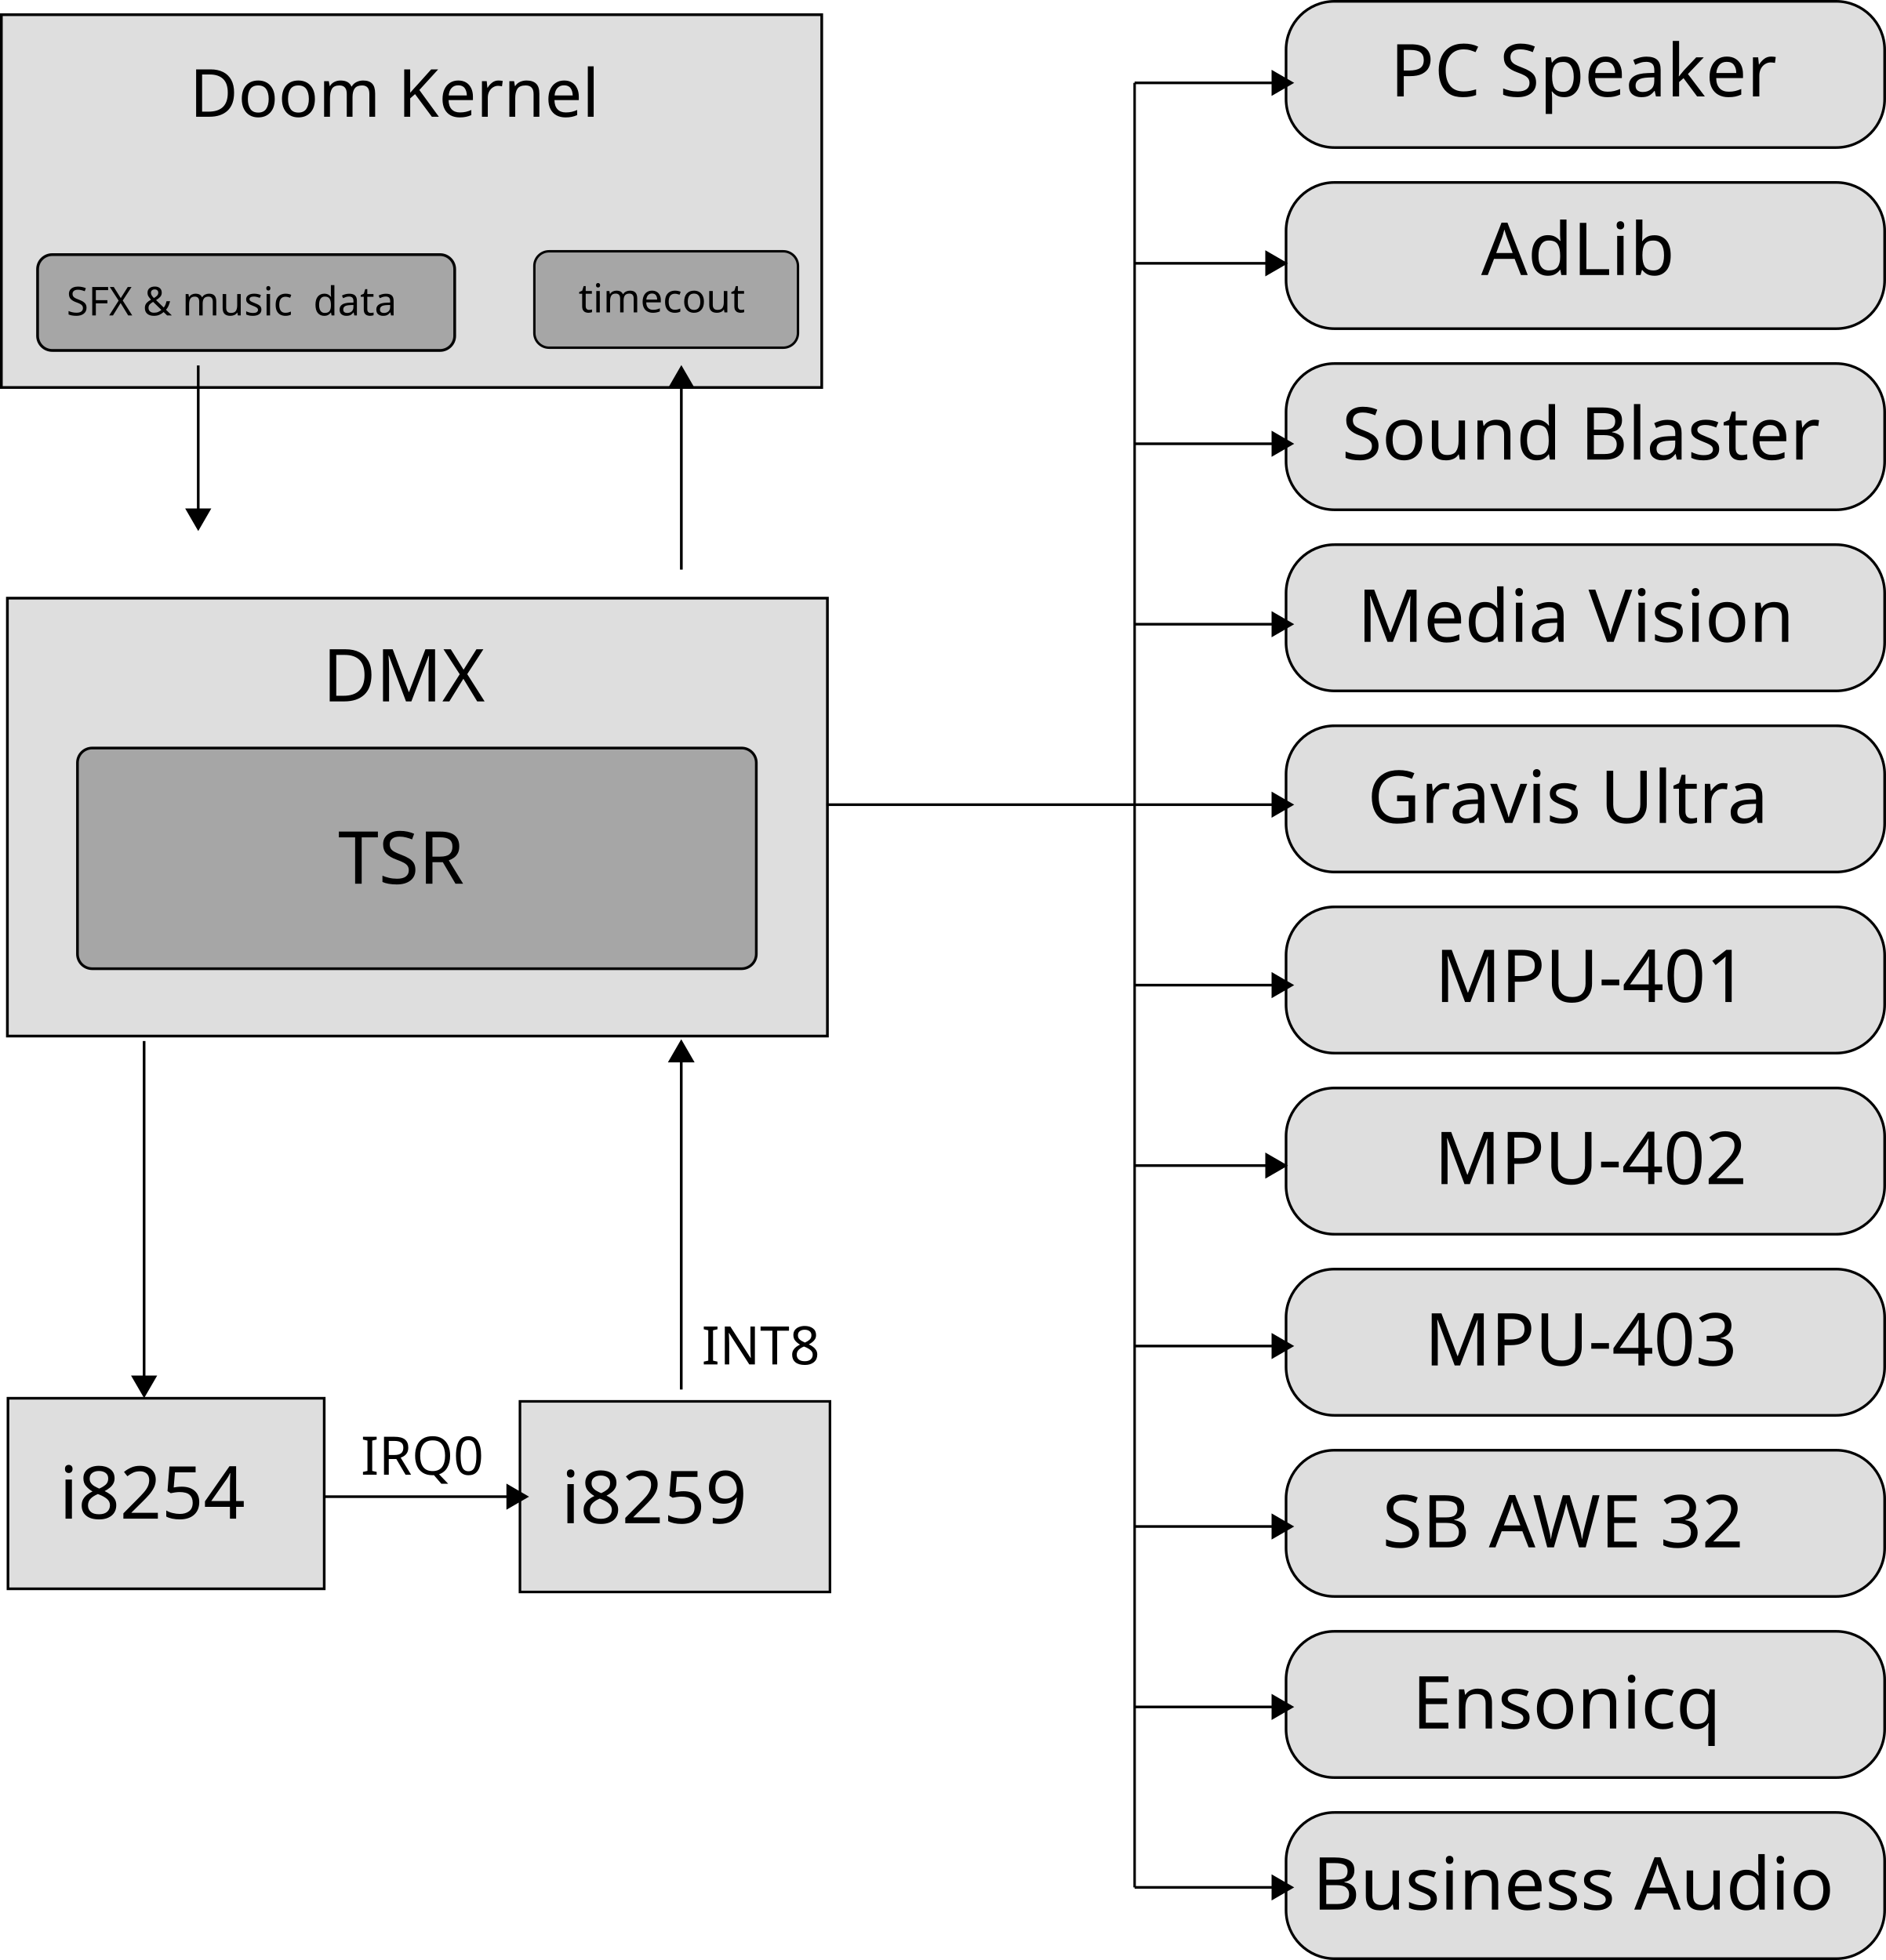
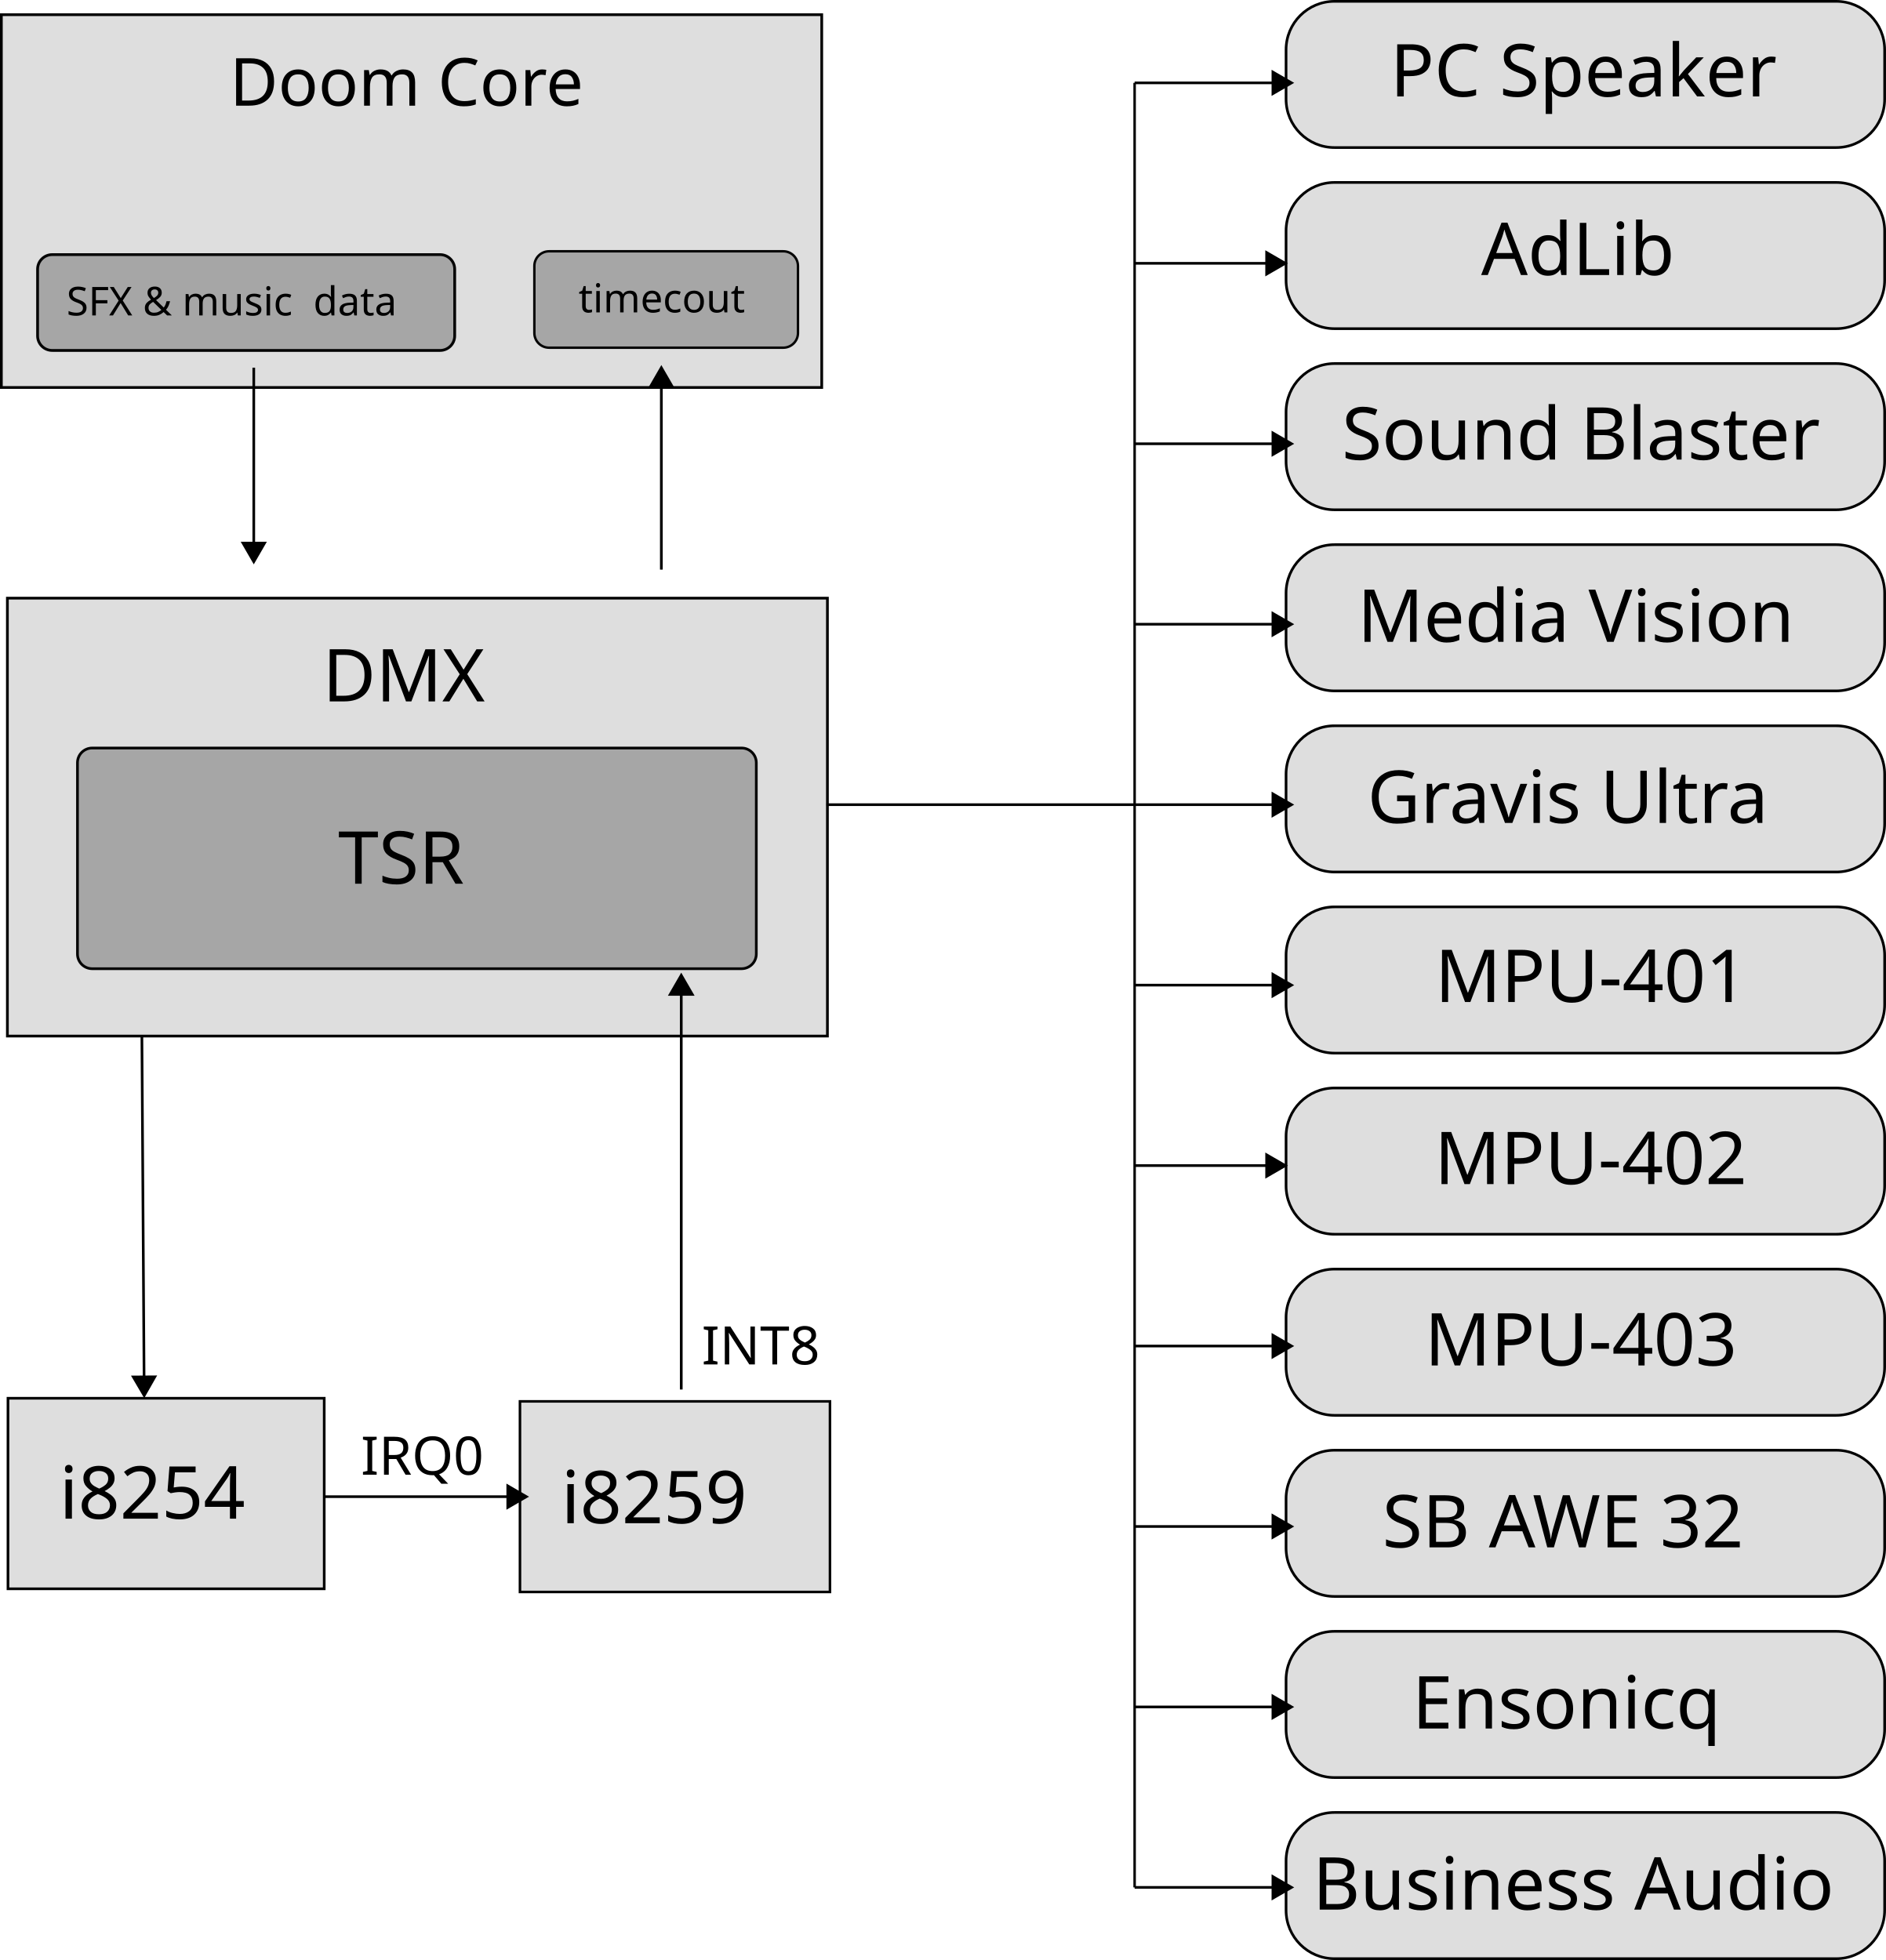
<svg xmlns="http://www.w3.org/2000/svg" width="200.475mm" height="208.397mm" viewBox="0 0 710.345 738.415" id="svg7255" version="1.1">
  <defs id="defs7257">
+     <marker orient="auto" refY="0" refX="0" id="marker4534" style="overflow:visible">
+       <path id="path4536" d="M 5.77,0 -2.88,5 V -5 Z" style="fill:#000000;fill-opacity:1;fill-rule:evenodd;stroke:#000000;stroke-width:1pt;stroke-opacity:1" transform="scale(0.8)" />
+     </marker>
+     <marker orient="auto" refY="0" refX="0" id="marker4524" style="overflow:visible">
+       <path id="path4526" d="M 5.77,0 -2.88,5 V -5 Z" style="fill:#000000;fill-opacity:1;fill-rule:evenodd;stroke:#000000;stroke-width:1pt;stroke-opacity:1" transform="scale(0.8)" />
+     </marker>
+     <marker orient="auto" refY="0" refX="0" id="marker4514" style="overflow:visible">
+       <path id="path4516" d="M 5.77,0 -2.88,5 V -5 Z" style="fill:#000000;fill-opacity:1;fill-rule:evenodd;stroke:#000000;stroke-width:1pt;stroke-opacity:1" transform="scale(0.8)" />
+     </marker>
+     <marker orient="auto" refY="0" refX="0" id="marker4504" style="overflow:visible">
+       <path id="path4506" d="M 5.77,0 -2.88,5 V -5 Z" style="fill:#000000;fill-opacity:1;fill-rule:evenodd;stroke:#000000;stroke-width:1pt;stroke-opacity:1" transform="scale(0.8)" />
+     </marker>
+     <marker orient="auto" refY="0" refX="0" id="marker4494" style="overflow:visible">
+       <path id="path4496" d="M 5.77,0 -2.88,5 V -5 Z" style="fill:#000000;fill-opacity:1;fill-rule:evenodd;stroke:#000000;stroke-width:1pt;stroke-opacity:1" transform="scale(0.8)" />
+     </marker>
    <marker style="overflow:visible" id="marker8311" refX="0" refY="0" orient="auto">
      <path transform="scale(0.8)" style="fill:#000000;fill-opacity:1;fill-rule:evenodd;stroke:#000000;stroke-width:1pt;stroke-opacity:1" d="M 5.77,0 -2.88,5 V -5 Z" id="path8313" />
    </marker>
    <marker orient="auto" refY="0" refX="0" id="marker8247" style="overflow:visible">
      <path id="path8249" d="M 5.77,0 -2.88,5 V -5 Z" style="fill:#000000;fill-opacity:1;fill-rule:evenodd;stroke:#000000;stroke-width:1pt;stroke-opacity:1" transform="scale(0.8)" />
    </marker>
    <marker style="overflow:visible" id="marker8189" refX="0" refY="0" orient="auto">
      <path transform="scale(0.8)" style="fill:#000000;fill-opacity:1;fill-rule:evenodd;stroke:#000000;stroke-width:1pt;stroke-opacity:1" d="M 5.77,0 -2.88,5 V -5 Z" id="path8191" />
-     </marker>
-     <marker style="overflow:visible" id="marker8083" refX="0" refY="0" orient="auto">
-       <path transform="scale(0.8)" style="fill:#000000;fill-opacity:1;fill-rule:evenodd;stroke:#000000;stroke-width:1pt;stroke-opacity:1" d="M 5.77,0 -2.88,5 V -5 Z" id="path8085" />
-     </marker>
-     <marker style="overflow:visible" id="marker8009" refX="0" refY="0" orient="auto">
-       <path transform="scale(0.8)" style="fill:#000000;fill-opacity:1;fill-rule:evenodd;stroke:#000000;stroke-width:1pt;stroke-opacity:1" d="M 5.77,0 -2.88,5 V -5 Z" id="path8011" />
-     </marker>
-     <marker orient="auto" refY="0" refX="0" id="TriangleOutL" style="overflow:visible">
-       <path id="path6474" d="M 5.77,0 -2.88,5 V -5 Z" style="fill:#000000;fill-opacity:1;fill-rule:evenodd;stroke:#000000;stroke-width:1pt;stroke-opacity:1" transform="scale(0.8)" />
    </marker>
    <marker style="overflow:visible" id="marker8311-7" refX="0" refY="0" orient="auto">
      <path transform="scale(0.8)" style="fill:#000000;fill-opacity:1;fill-rule:evenodd;stroke:#000000;stroke-width:1pt;stroke-opacity:1" d="M 5.77,0 -2.88,5 V -5 Z" id="path8313-9" />
    </marker>
    <marker orient="auto" refY="0" refX="0" id="marker8247-3" style="overflow:visible">
      <path id="path8249-8" d="M 5.77,0 -2.88,5 V -5 Z" style="fill:#000000;fill-opacity:1;fill-rule:evenodd;stroke:#000000;stroke-width:1pt;stroke-opacity:1" transform="scale(0.8)" />
    </marker>
    <marker style="overflow:visible" id="marker8189-0" refX="0" refY="0" orient="auto">
      <path transform="scale(0.8)" style="fill:#000000;fill-opacity:1;fill-rule:evenodd;stroke:#000000;stroke-width:1pt;stroke-opacity:1" d="M 5.77,0 -2.88,5 V -5 Z" id="path8191-2" />
    </marker>
    <marker style="overflow:visible" id="marker8311-7-3" refX="0" refY="0" orient="auto">
      <path transform="scale(0.8)" style="fill:#000000;fill-opacity:1;fill-rule:evenodd;stroke:#000000;stroke-width:1pt;stroke-opacity:1" d="M 5.77,0 -2.88,5 V -5 Z" id="path8313-9-9" />
    </marker>
    <marker style="overflow:visible" id="marker8311-9" refX="0" refY="0" orient="auto">
      <path transform="scale(0.8)" style="fill:#000000;fill-opacity:1;fill-rule:evenodd;stroke:#000000;stroke-width:1pt;stroke-opacity:1" d="M 5.77,0 -2.88,5 V -5 Z" id="path8313-91" />
    </marker>
    <marker style="overflow:visible" id="marker8311-5" refX="0" refY="0" orient="auto">
      <path transform="scale(0.8)" style="fill:#000000;fill-opacity:1;fill-rule:evenodd;stroke:#000000;stroke-width:1pt;stroke-opacity:1" d="M 5.77,0 -2.88,5 V -5 Z" id="path8313-8" />
    </marker>
    <marker style="overflow:visible" id="marker8311-3" refX="0" refY="0" orient="auto">
      <path transform="scale(0.8)" style="fill:#000000;fill-opacity:1;fill-rule:evenodd;stroke:#000000;stroke-width:1pt;stroke-opacity:1" d="M 5.77,0 -2.88,5 V -5 Z" id="path8313-84" />
    </marker>
    <marker style="overflow:visible" id="marker8311-7-3-0" refX="0" refY="0" orient="auto">
      <path transform="scale(0.8)" style="fill:#000000;fill-opacity:1;fill-rule:evenodd;stroke:#000000;stroke-width:1pt;stroke-opacity:1" d="M 5.77,0 -2.88,5 V -5 Z" id="path8313-9-9-3" />
    </marker>
    <marker style="overflow:visible" id="marker8311-7-3-6" refX="0" refY="0" orient="auto">
      <path transform="scale(0.8)" style="fill:#000000;fill-opacity:1;fill-rule:evenodd;stroke:#000000;stroke-width:1pt;stroke-opacity:1" d="M 5.77,0 -2.88,5 V -5 Z" id="path8313-9-9-9" />
-     </marker>
-     <marker style="overflow:visible" id="marker8083-8" refX="0" refY="0" orient="auto">
-       <path transform="scale(0.8)" style="fill:#000000;fill-opacity:1;fill-rule:evenodd;stroke:#000000;stroke-width:1pt;stroke-opacity:1" d="M 5.77,0 -2.88,5 V -5 Z" id="path8085-3" />
-     </marker>
-     <marker style="overflow:visible" id="marker8009-1" refX="0" refY="0" orient="auto">
-       <path transform="scale(0.8)" style="fill:#000000;fill-opacity:1;fill-rule:evenodd;stroke:#000000;stroke-width:1pt;stroke-opacity:1" d="M 5.77,0 -2.88,5 V -5 Z" id="path8011-5" />
    </marker>
  </defs>
  <g id="layer1" transform="translate(-10.03512,-0.3735383)">
    <rect style="fill:#dedede;fill-opacity:1;stroke:#000000;stroke-width:1.022;stroke-miterlimit:4;stroke-dasharray:none;stroke-dashoffset:0;stroke-opacity:1" id="rect7803" width="308.992" height="140.444" x="10.546" y="5.912" />
    <g id="g2015" transform="translate(0,-3.386951)">
      <rect ry="18.251" y="345.422" x="494.423" height="55.092" width="225.458" id="rect7803-9" style="fill:#dedede;fill-opacity:1;stroke:#000000;stroke-width:1;stroke-miterlimit:4;stroke-dasharray:none;stroke-dashoffset:0;stroke-opacity:1" />
      <text id="text7856" y="381.25" x="550.495" style="font-style:normal;font-weight:normal;line-height:0%;font-family:sans-serif;letter-spacing:0px;word-spacing:0px;fill:#000000;fill-opacity:1;stroke:none;stroke-width:1px;stroke-linecap:butt;stroke-linejoin:miter;stroke-opacity:1" xml:space="preserve">
        <tspan style="font-style:normal;font-variant:normal;font-weight:normal;font-stretch:normal;font-size:27.5px;line-height:125%;font-family:sans-serif;-inkscape-font-specification:'Sans, Normal';text-align:start;writing-mode:lr-tb;text-anchor:start" y="381.25" x="550.495" id="tspan7858">MPU-401</tspan>
      </text>
    </g>
    <g id="g2010" transform="translate(0,-0.6193958)">
      <rect ry="18.251" y="410.887" x="494.423" height="55.092" width="225.458" id="rect7803-9-3" style="fill:#dedede;fill-opacity:1;stroke:#000000;stroke-width:1;stroke-miterlimit:4;stroke-dasharray:none;stroke-dashoffset:0;stroke-opacity:1" />
      <text id="text7856-9" y="447.094" x="550.296" style="font-style:normal;font-weight:normal;line-height:0%;font-family:sans-serif;letter-spacing:0px;word-spacing:0px;fill:#000000;fill-opacity:1;stroke:none;stroke-width:1px;stroke-linecap:butt;stroke-linejoin:miter;stroke-opacity:1" xml:space="preserve">
        <tspan style="font-style:normal;font-variant:normal;font-weight:normal;font-stretch:normal;font-size:27.5px;line-height:125%;font-family:sans-serif;-inkscape-font-specification:'Sans, Normal';text-align:start;writing-mode:lr-tb;text-anchor:start" y="447.094" x="550.296" id="tspan7858-4">MPU-402</tspan>
      </text>
    </g>
    <g id="g2005" transform="translate(0,2.148038)">
      <rect ry="18.251" y="476.352" x="494.423" height="55.092" width="225.458" id="rect7803-9-9" style="fill:#dedede;fill-opacity:1;stroke:#000000;stroke-width:1;stroke-miterlimit:4;stroke-dasharray:none;stroke-dashoffset:0;stroke-opacity:1" />
      <text id="text7856-4" y="512.655" x="546.615" style="font-style:normal;font-weight:normal;line-height:0%;font-family:sans-serif;letter-spacing:0px;word-spacing:0px;fill:#000000;fill-opacity:1;stroke:none;stroke-width:1px;stroke-linecap:butt;stroke-linejoin:miter;stroke-opacity:1" xml:space="preserve">
        <tspan style="font-style:normal;font-variant:normal;font-weight:normal;font-stretch:normal;font-size:27.5px;line-height:125%;font-family:sans-serif;-inkscape-font-specification:'Sans, Normal';text-align:start;writing-mode:lr-tb;text-anchor:start" y="512.655" x="546.615" id="tspan7858-0">MPU-403</tspan>
      </text>
    </g>
    <g id="g2000" transform="translate(0,4.915654)">
      <rect ry="18.251" y="541.816" x="494.423" height="55.092" width="225.458" id="rect7803-9-8" style="fill:#dedede;fill-opacity:1;stroke:#000000;stroke-width:1;stroke-miterlimit:4;stroke-dasharray:none;stroke-dashoffset:0;stroke-opacity:1" />
      <text id="text7856-6" y="578.418" x="530.675" style="font-style:normal;font-weight:normal;line-height:0%;font-family:sans-serif;letter-spacing:0px;word-spacing:0px;fill:#000000;fill-opacity:1;stroke:none;stroke-width:1px;stroke-linecap:butt;stroke-linejoin:miter;stroke-opacity:1" xml:space="preserve">
        <tspan style="font-style:normal;font-variant:normal;font-weight:normal;font-stretch:normal;font-size:27.5px;line-height:125%;font-family:sans-serif;-inkscape-font-specification:'Sans, Normal';text-align:start;writing-mode:lr-tb;text-anchor:start" y="578.418" x="530.675" id="tspan7858-5">SB AWE 32</tspan>
      </text>
    </g>
    <rect style="fill:#dedede;fill-opacity:1;stroke:#000000;stroke-width:1;stroke-miterlimit:4;stroke-dasharray:none;stroke-dashoffset:0;stroke-opacity:1" id="rect7803-2" width="119.11" height="71.786" x="13.042" y="527.155" />
    <rect style="fill:#dedede;fill-opacity:1;stroke:#000000;stroke-width:0.962;stroke-miterlimit:4;stroke-dasharray:none;stroke-dashoffset:0;stroke-opacity:1" id="rect7803-3" width="116.763" height="71.805" x="205.877" y="528.329" />
    <rect style="fill:#dedede;fill-opacity:1;stroke:#000000;stroke-width:1.022;stroke-miterlimit:4;stroke-dasharray:none;stroke-dashoffset:0;stroke-opacity:1" id="rect7803-4" width="308.866" height="164.978" x="12.814" y="225.725" />
-     <text xml:space="preserve" style="font-style:normal;font-weight:normal;line-height:0%;font-family:sans-serif;letter-spacing:0px;word-spacing:0px;fill:#000000;fill-opacity:1;stroke:none;stroke-width:1px;stroke-linecap:butt;stroke-linejoin:miter;stroke-opacity:1" x="81.486" y="44.362" id="text7945">
-       <tspan id="tspan7947" x="81.486" y="44.362" style="font-size:25px;line-height:1.25;font-family:sans-serif">Doom Kernel</tspan>
+     <text xml:space="preserve" style="font-style:normal;font-weight:normal;line-height:0%;font-family:sans-serif;letter-spacing:0px;word-spacing:0px;fill:#000000;fill-opacity:1;stroke:none;stroke-width:1px;stroke-linecap:butt;stroke-linejoin:miter;stroke-opacity:1" x="96.544" y="40.179" id="text7945">
+       <tspan id="tspan7947" x="96.544" y="40.179" style="font-size:25px;line-height:1.25;font-family:sans-serif">Doom Core</tspan>
    </text>
    <text xml:space="preserve" style="font-style:normal;font-weight:normal;line-height:0%;font-family:sans-serif;letter-spacing:0px;word-spacing:0px;fill:#000000;fill-opacity:1;stroke:none;stroke-width:1px;stroke-linecap:butt;stroke-linejoin:miter;stroke-opacity:1" x="32.372" y="572.513" id="text7949">
      <tspan id="tspan7951" x="32.372" y="572.513" style="font-style:normal;font-variant:normal;font-weight:normal;font-stretch:normal;font-size:27.5px;line-height:125%;font-family:sans-serif;-inkscape-font-specification:'Sans, Normal';text-align:start;writing-mode:lr-tb;text-anchor:start">i8254</tspan>
    </text>
    <text xml:space="preserve" style="font-style:normal;font-weight:normal;line-height:0%;font-family:sans-serif;letter-spacing:0px;word-spacing:0px;fill:#000000;fill-opacity:1;stroke:none;stroke-width:1px;stroke-linecap:butt;stroke-linejoin:miter;stroke-opacity:1" x="221.407" y="574.228" id="text7949-0">
      <tspan id="tspan7951-5" x="221.407" y="574.228" style="font-style:normal;font-variant:normal;font-weight:normal;font-stretch:normal;font-size:27.5px;line-height:125%;font-family:sans-serif;-inkscape-font-specification:'Sans, Normal';text-align:start;writing-mode:lr-tb;text-anchor:start">i8259</tspan>
    </text>
    <text xml:space="preserve" style="font-style:normal;font-weight:normal;line-height:0%;font-family:sans-serif;letter-spacing:0px;word-spacing:0px;fill:#000000;fill-opacity:1;stroke:none;stroke-width:1px;stroke-linecap:butt;stroke-linejoin:miter;stroke-opacity:1" x="131.546" y="264.623" id="text7971">
      <tspan id="tspan7973" x="131.546" y="264.623" style="font-style:normal;font-variant:normal;font-weight:normal;font-stretch:normal;font-size:27.5px;line-height:125%;font-family:sans-serif;-inkscape-font-specification:'Sans, Normal';text-align:start;writing-mode:lr-tb;text-anchor:start">DMX</tspan>
    </text>
-     <path style="fill:none;fill-rule:evenodd;stroke:#000000;stroke-width:1px;stroke-linecap:butt;stroke-linejoin:miter;stroke-opacity:1;marker-end:url(#marker8009)" d="M 64.315,392.575 V 521.439" id="path7975" />
-     <path style="fill:none;fill-rule:evenodd;stroke:#000000;stroke-width:1.022;stroke-linecap:butt;stroke-linejoin:miter;stroke-miterlimit:4;stroke-dasharray:none;stroke-opacity:1;marker-end:url(#marker8083)" d="M 266.625,523.862 V 397.711" id="path7979" />
-     <path style="fill:none;fill-rule:evenodd;stroke:#000000;stroke-width:1;stroke-linecap:butt;stroke-linejoin:miter;stroke-miterlimit:4;stroke-dasharray:none;stroke-opacity:1;marker-end:url(#TriangleOutL)" d="m 131.752,564.231 h 71.862" id="path7981" />
+     <path style="fill:none;fill-rule:evenodd;stroke:#000000;stroke-width:1px;stroke-linecap:butt;stroke-linejoin:miter;stroke-opacity:1;marker-end:url(#marker4504)" d="m 63.479,390.902 0.837,130.537" id="path7975" />
+     <path style="fill:none;fill-rule:evenodd;stroke:#000000;stroke-width:1.022;stroke-linecap:butt;stroke-linejoin:miter;stroke-miterlimit:4;stroke-dasharray:none;stroke-opacity:1;marker-end:url(#marker4494)" d="m 266.625,523.862 0,-151.248" id="path7979" />
+     <path style="fill:none;fill-rule:evenodd;stroke:#000000;stroke-width:1;stroke-linecap:butt;stroke-linejoin:miter;stroke-miterlimit:4;stroke-dasharray:none;stroke-opacity:1;marker-end:url(#marker4534)" d="m 131.752,564.231 h 71.862" id="path7981" />
    <path style="fill:none;fill-rule:evenodd;stroke:#000000;stroke-width:1px;stroke-linecap:butt;stroke-linejoin:miter;stroke-opacity:1;marker-end:url(#marker8189)" d="m 437.385,439.497 h 52.056" id="path8125" />
    <path style="fill:none;fill-rule:evenodd;stroke:#000000;stroke-width:1px;stroke-linecap:butt;stroke-linejoin:miter;stroke-opacity:1;marker-end:url(#marker8247)" d="m 437.385,507.481 h 54.423" id="path8127" />
    <path style="fill:none;fill-rule:evenodd;stroke:#000000;stroke-width:1px;stroke-linecap:butt;stroke-linejoin:miter;stroke-opacity:1;marker-end:url(#marker8311)" d="m 437.385,575.466 h 54.423" id="path8129" />
    <text xml:space="preserve" style="font-style:normal;font-weight:normal;line-height:0%;font-family:sans-serif;letter-spacing:0px;word-spacing:0px;fill:#000000;fill-opacity:1;stroke:none;stroke-width:1px;stroke-linecap:butt;stroke-linejoin:miter;stroke-opacity:1" x="145.949" y="555.95" id="text8531">
      <tspan id="tspan8533" x="145.949" y="555.95" style="font-style:normal;font-variant:normal;font-weight:normal;font-stretch:normal;font-size:20px;line-height:125%;font-family:sans-serif;-inkscape-font-specification:'Sans, Normal';text-align:start;writing-mode:lr-tb;text-anchor:start">IRQ0</tspan>
    </text>
    <text xml:space="preserve" style="font-style:normal;font-weight:normal;line-height:0%;font-family:sans-serif;letter-spacing:0px;word-spacing:0px;fill:#000000;fill-opacity:1;stroke:none;stroke-width:1px;stroke-linecap:butt;stroke-linejoin:miter;stroke-opacity:1" x="274.315" y="514.409" id="text8531-6">
      <tspan id="tspan8533-9" x="274.315" y="514.409" style="font-style:normal;font-variant:normal;font-weight:normal;font-stretch:normal;font-size:20px;line-height:125%;font-family:sans-serif;-inkscape-font-specification:'Sans, Normal';text-align:start;writing-mode:lr-tb;text-anchor:start">INT8</tspan>
    </text>
    <g id="g983" transform="translate(-55.26745,2.153008)">
      <rect ry="5.546" y="92.889" x="266.566" height="36.326" width="99.292" id="rect969" style="opacity:0.98;fill:#a5a5a5;fill-opacity:1;stroke:#000000;stroke-width:0.913;stroke-miterlimit:4;stroke-dasharray:none;stroke-dashoffset:0;stroke-opacity:1" />
      <text id="text973" y="115.905" x="283.204" style="font-style:normal;font-weight:normal;font-size:7.5px;line-height:1.25;font-family:sans-serif;letter-spacing:0px;word-spacing:0px;fill:#000000;fill-opacity:1;stroke:none;stroke-width:0.938" xml:space="preserve">
        <tspan style="font-size:15px;stroke-width:0.938" y="115.905" x="283.204" id="tspan971">timecout</tspan>
      </text>
    </g>
    <g id="g2040" transform="translate(-3.401398,5.9507666e-5)">
      <rect ry="18.251" y="0.873" x="497.824" height="55.092" width="225.458" id="rect7803-9-39" style="fill:#dedede;fill-opacity:1;stroke:#000000;stroke-width:1;stroke-miterlimit:4;stroke-dasharray:none;stroke-dashoffset:0;stroke-opacity:1" />
      <text id="text7856-2" y="36.701" x="537.021" style="font-style:normal;font-weight:normal;font-size:12px;line-height:0%;font-family:sans-serif;letter-spacing:0px;word-spacing:0px;fill:#000000;fill-opacity:1;stroke:none;stroke-width:1px;stroke-linecap:butt;stroke-linejoin:miter;stroke-opacity:1" xml:space="preserve">
        <tspan style="font-style:normal;font-variant:normal;font-weight:normal;font-stretch:normal;font-size:27.5px;line-height:125%;font-family:sans-serif;-inkscape-font-specification:'Sans, Normal';text-align:start;writing-mode:lr-tb;text-anchor:start;stroke-width:1px" y="36.701" x="537.021" id="tspan7858-7">PC Speaker</tspan>
      </text>
    </g>
    <g id="g2030" transform="translate(-3.401398,5.535053)">
      <rect ry="18.251" y="131.803" x="497.824" height="55.092" width="225.458" id="rect7803-9-9-5" style="fill:#dedede;fill-opacity:1;stroke:#000000;stroke-width:1;stroke-miterlimit:4;stroke-dasharray:none;stroke-dashoffset:0;stroke-opacity:1" />
      <text id="text7856-9-3" y="167.985" x="518.839" style="font-style:normal;font-weight:normal;font-size:12px;line-height:0%;font-family:sans-serif;letter-spacing:0px;word-spacing:0px;fill:#000000;fill-opacity:1;stroke:none;stroke-width:1px;stroke-linecap:butt;stroke-linejoin:miter;stroke-opacity:1" xml:space="preserve">
        <tspan style="font-style:normal;font-variant:normal;font-weight:normal;font-stretch:normal;font-size:27.5px;line-height:125%;font-family:sans-serif;-inkscape-font-specification:'Sans, Normal';text-align:start;writing-mode:lr-tb;text-anchor:start;stroke-width:1px" y="167.985" x="518.839" id="tspan7858-4-7">Sound Blaster</tspan>
      </text>
    </g>
    <g id="g2035" transform="translate(-3.401398,2.767635)">
      <rect ry="18.251" y="66.338" x="497.824" height="55.092" width="225.458" id="rect7803-9-3-0" style="fill:#dedede;fill-opacity:1;stroke:#000000;stroke-width:1;stroke-miterlimit:4;stroke-dasharray:none;stroke-dashoffset:0;stroke-opacity:1" />
      <text id="text7856-4-9" y="101.214" x="571.304" style="font-style:normal;font-weight:normal;font-size:12px;line-height:0%;font-family:sans-serif;letter-spacing:0px;word-spacing:0px;fill:#000000;fill-opacity:1;stroke:none;stroke-width:1px;stroke-linecap:butt;stroke-linejoin:miter;stroke-opacity:1" xml:space="preserve">
        <tspan style="font-style:normal;font-variant:normal;font-weight:normal;font-stretch:normal;font-size:27.5px;line-height:125%;font-family:sans-serif;-inkscape-font-specification:'Sans, Normal';text-align:start;writing-mode:lr-tb;text-anchor:start;stroke-width:1px" y="101.214" x="571.304" id="tspan7858-0-0">AdLib</tspan>
      </text>
    </g>
    <g id="g2025" transform="translate(-3.401398,8.302639)">
      <rect ry="18.251" y="197.268" x="497.824" height="55.092" width="225.458" id="rect7803-9-8-2" style="fill:#dedede;fill-opacity:1;stroke:#000000;stroke-width:1;stroke-miterlimit:4;stroke-dasharray:none;stroke-dashoffset:0;stroke-opacity:1" />
      <text id="text7856-6-2" y="233.869" x="524.701" style="font-style:normal;font-weight:normal;font-size:12px;line-height:0%;font-family:sans-serif;letter-spacing:0px;word-spacing:0px;fill:#000000;fill-opacity:1;stroke:none;stroke-width:1px;stroke-linecap:butt;stroke-linejoin:miter;stroke-opacity:1" xml:space="preserve">
        <tspan style="font-style:normal;font-variant:normal;font-weight:normal;font-stretch:normal;font-size:27.5px;line-height:125%;font-family:sans-serif;-inkscape-font-specification:'Sans, Normal';text-align:start;writing-mode:lr-tb;text-anchor:start;stroke-width:1px" y="233.869" x="524.701" id="tspan7858-5-3">Media Vision</tspan>
      </text>
    </g>
    <path style="fill:none;fill-rule:evenodd;stroke:#000000;stroke-width:1px;stroke-linecap:butt;stroke-linejoin:miter;stroke-opacity:1;marker-end:url(#marker8189-0)" d="m 437.385,99.575 h 52.056" id="path8125-9" />
    <path style="fill:none;fill-rule:evenodd;stroke:#000000;stroke-width:1px;stroke-linecap:butt;stroke-linejoin:miter;stroke-opacity:1;marker-end:url(#marker8247-3)" d="m 437.385,167.559 h 54.423" id="path8127-7" />
    <path style="fill:none;fill-rule:evenodd;stroke:#000000;stroke-width:1px;stroke-linecap:butt;stroke-linejoin:miter;stroke-opacity:1;marker-end:url(#marker8311-7)" d="m 437.385,235.543 h 54.423" id="path8129-0" />
    <g id="g2020" transform="translate(-2.022888,6.539211)">
      <rect ry="18.251" y="267.264" x="496.445" height="55.092" width="225.458" id="rect7803-9-8-2-8" style="fill:#dedede;fill-opacity:1;stroke:#000000;stroke-width:1;stroke-miterlimit:4;stroke-dasharray:none;stroke-dashoffset:0;stroke-opacity:1" />
      <text id="text7856-6-2-6" y="303.865" x="527.073" style="font-style:normal;font-weight:normal;font-size:12px;line-height:0%;font-family:sans-serif;letter-spacing:0px;word-spacing:0px;fill:#000000;fill-opacity:1;stroke:none;stroke-width:1px;stroke-linecap:butt;stroke-linejoin:miter;stroke-opacity:1" xml:space="preserve">
        <tspan style="font-style:normal;font-variant:normal;font-weight:normal;font-stretch:normal;font-size:27.5px;line-height:125%;font-family:sans-serif;-inkscape-font-specification:'Sans, Normal';text-align:start;writing-mode:lr-tb;text-anchor:start;stroke-width:1px" y="303.865" x="527.073" id="tspan7858-5-3-5">Gravis Ultra</tspan>
      </text>
    </g>
    <path style="fill:none;fill-rule:evenodd;stroke:#000000;stroke-width:1px;stroke-linecap:butt;stroke-linejoin:miter;stroke-opacity:1;marker-end:url(#marker8311-7-3)" d="M 321.31,303.528 H 491.808" id="path8129-0-7" />
    <g id="g1995" transform="translate(0,18.05643)">
      <rect ry="18.251" y="596.908" x="494.423" height="55.092" width="225.458" id="rect7803-9-8-7" style="fill:#dedede;fill-opacity:1;stroke:#000000;stroke-width:1;stroke-miterlimit:4;stroke-dasharray:none;stroke-dashoffset:0;stroke-opacity:1" />
      <text id="text7856-6-23" y="633.509" x="541.925" style="font-style:normal;font-weight:normal;font-size:12px;line-height:0%;font-family:sans-serif;letter-spacing:0px;word-spacing:0px;fill:#000000;fill-opacity:1;stroke:none;stroke-width:1px;stroke-linecap:butt;stroke-linejoin:miter;stroke-opacity:1" xml:space="preserve">
        <tspan style="font-style:normal;font-variant:normal;font-weight:normal;font-stretch:normal;font-size:27.5px;line-height:125%;font-family:sans-serif;-inkscape-font-specification:'Sans, Normal';text-align:start;writing-mode:lr-tb;text-anchor:start;stroke-width:1px" y="633.509" x="541.925" id="tspan7858-5-6">Ensonicq</tspan>
      </text>
    </g>
    <path style="fill:none;fill-rule:evenodd;stroke:#000000;stroke-width:1px;stroke-linecap:butt;stroke-linejoin:miter;stroke-opacity:1;marker-end:url(#marker8311-9)" d="m 437.385,643.45 h 54.423" id="path8129-5" />
    <g id="g1990" transform="translate(-26.42429,1.2593552e-5)">
      <rect ry="18.251" y="683.197" x="520.847" height="55.092" width="225.458" id="rect7803-9-8-1" style="fill:#dedede;fill-opacity:1;stroke:#000000;stroke-width:1;stroke-miterlimit:4;stroke-dasharray:none;stroke-dashoffset:0;stroke-opacity:1" />
      <text id="text7856-6-4" y="719.798" x="530.849" style="font-style:normal;font-weight:normal;font-size:12px;line-height:0%;font-family:sans-serif;letter-spacing:0px;word-spacing:0px;fill:#000000;fill-opacity:1;stroke:none;stroke-width:1px;stroke-linecap:butt;stroke-linejoin:miter;stroke-opacity:1" xml:space="preserve">
        <tspan style="font-style:normal;font-variant:normal;font-weight:normal;font-stretch:normal;font-size:27.5px;line-height:125%;font-family:sans-serif;-inkscape-font-specification:'Sans, Normal';text-align:start;writing-mode:lr-tb;text-anchor:start;stroke-width:1px" y="719.798" x="530.849" id="tspan7858-5-7">Business Audio</tspan>
      </text>
    </g>
    <path style="fill:none;fill-rule:evenodd;stroke:#000000;stroke-width:1px;stroke-linecap:butt;stroke-linejoin:miter;stroke-opacity:1;marker-end:url(#marker8311-5)" d="m 437.385,711.434 h 54.423" id="path8129-1" />
    <path style="fill:none;fill-rule:evenodd;stroke:#000000;stroke-width:1px;stroke-linecap:butt;stroke-linejoin:miter;stroke-opacity:1;marker-end:url(#marker8311-7-3-0)" d="m 437.385,371.512 h 54.423" id="path8129-0-7-2" />
    <path style="fill:none;fill-rule:evenodd;stroke:#000000;stroke-width:1px;stroke-linecap:butt;stroke-linejoin:miter;stroke-opacity:1;marker-end:url(#marker8311-7-3-6)" d="m 437.385,31.59 h 54.423" id="path8129-0-7-4" />
    <rect style="opacity:0.98;fill:#a5a5a5;fill-opacity:1;stroke:#000000;stroke-width:1.053;stroke-miterlimit:4;stroke-dasharray:none;stroke-dashoffset:0;stroke-opacity:1" id="rect969-3" width="157.101" height="36.097" x="24.192" y="96.302" ry="5.511" />
    <text xml:space="preserve" style="font-style:normal;font-weight:normal;font-size:7.5px;line-height:1.25;font-family:sans-serif;letter-spacing:0px;word-spacing:0px;fill:#000000;fill-opacity:1;stroke:none;stroke-width:0.938" x="35.09" y="119.203" id="text973-7">
      <tspan id="tspan971-8" x="35.09" y="119.203" style="font-size:15px;stroke-width:0.938">SFX &amp; music  data</tspan>
    </text>
-     <path style="fill:none;fill-rule:evenodd;stroke:#000000;stroke-width:1.022;stroke-linecap:butt;stroke-linejoin:miter;stroke-miterlimit:4;stroke-dasharray:none;stroke-opacity:1;marker-end:url(#marker8083-8)" d="M 266.659,214.973 V 143.722" id="path7979-8" />
-     <path style="fill:none;fill-rule:evenodd;stroke:#000000;stroke-width:1px;stroke-linecap:butt;stroke-linejoin:miter;stroke-opacity:1;marker-end:url(#marker8009-1)" d="m 84.703,138.055 v 56.709" id="path7975-3" />
+     <path style="fill:none;fill-rule:evenodd;stroke:#000000;stroke-width:1.022;stroke-linecap:butt;stroke-linejoin:miter;stroke-miterlimit:4;stroke-dasharray:none;stroke-opacity:1;marker-end:url(#marker4514)" d="m 259.13,214.973 0,-71.251" id="path7979-8" />
+     <path style="fill:none;fill-rule:evenodd;stroke:#000000;stroke-width:1px;stroke-linecap:butt;stroke-linejoin:miter;stroke-opacity:1;marker-end:url(#marker4524)" d="m 105.618,138.892 0,68.421" id="path7975-3" />
    <path style="fill:none;stroke:#000000;stroke-width:0.938px;stroke-linecap:butt;stroke-linejoin:miter;stroke-opacity:1" d="M 437.385,31.59 V 711.434" id="path5026" />
    <rect style="opacity:0.98;fill:#a5a5a5;fill-opacity:1;stroke:#000000;stroke-width:1.022;stroke-miterlimit:4;stroke-dasharray:none;stroke-dashoffset:0;stroke-opacity:1" id="rect5032" width="255.679" height="83.135" x="39.215" y="282.188" ry="5.546" />
    <text xml:space="preserve" style="font-style:normal;font-weight:normal;font-size:7.5px;line-height:1.25;font-family:sans-serif;letter-spacing:0px;word-spacing:0px;fill:#000000;fill-opacity:1;stroke:none;stroke-width:0.938" x="137.386" y="333.302" id="text5030">
      <tspan id="tspan5028" x="137.386" y="333.302" style="font-size:27.5px;stroke-width:0.938">TSR</tspan>
    </text>
  </g>
</svg>
